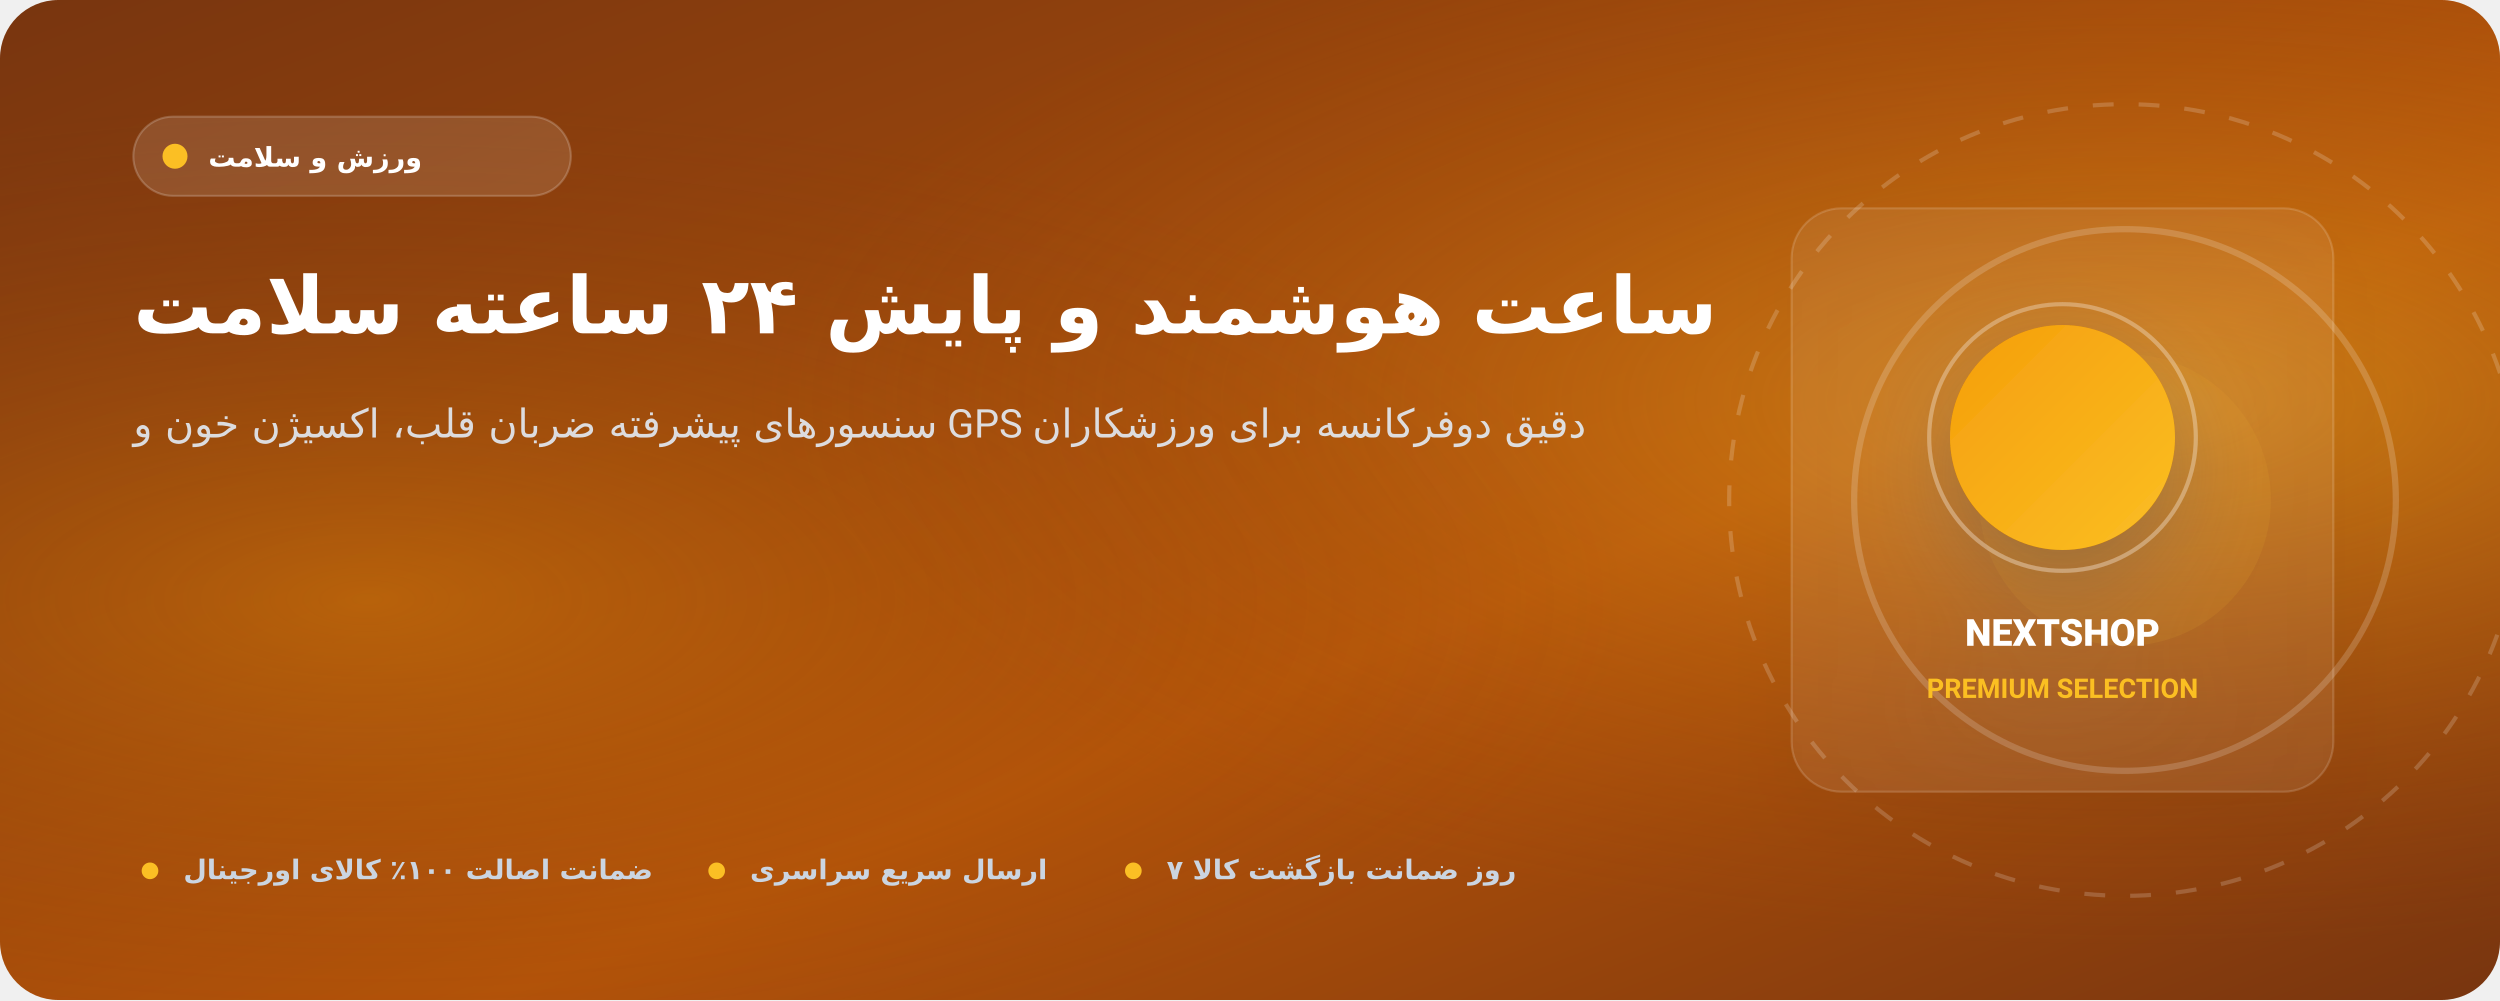
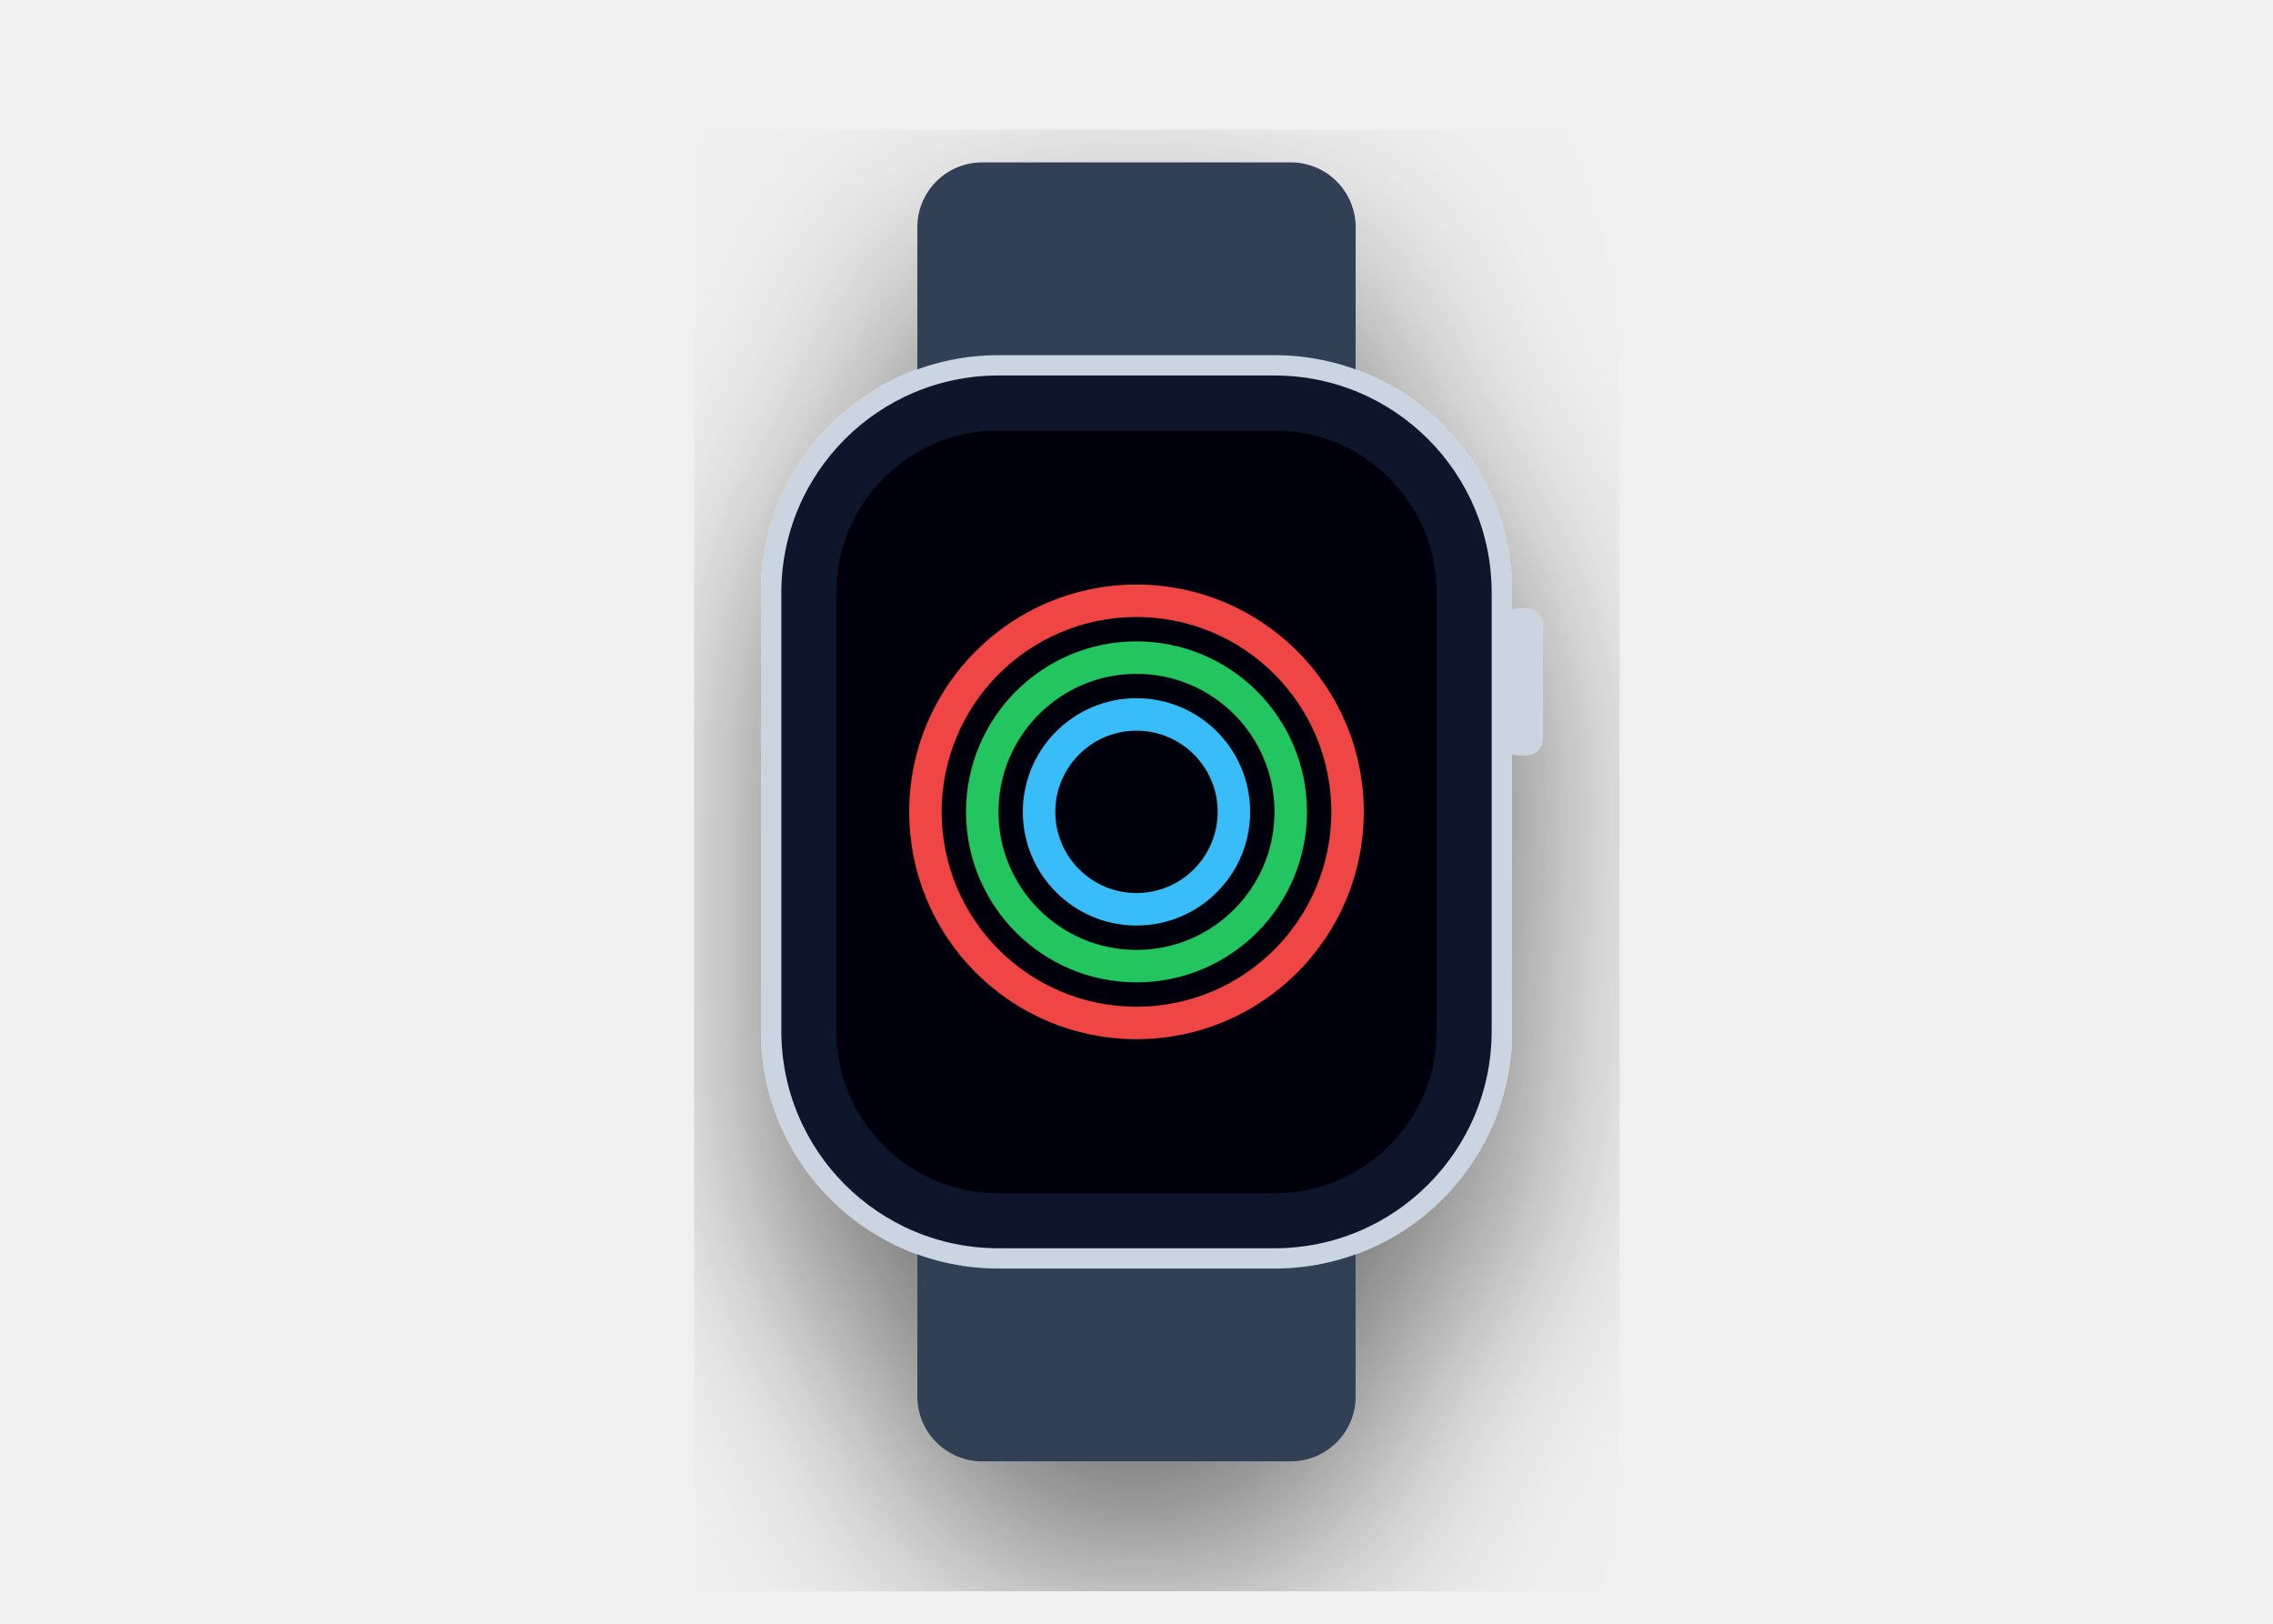
- <svg xmlns="http://www.w3.org/2000/svg" viewBox="0 0 1200 480" width="1200" height="480">
+ <svg xmlns="http://www.w3.org/2000/svg" viewBox="0 0 280 200" width="280" height="200" fill="none">
  <defs>
-     <linearGradient id="bg_amber" x1="0" y1="0" x2="1" y2="1">
-       <stop offset="0%" stop-color="#78350f" />
-       <stop offset="60%" stop-color="#b45309" />
-       <stop offset="100%" stop-color="#78350f" />
-     </linearGradient>
-     <linearGradient id="accent_amber" x1="0" y1="0" x2="1" y2="1">
+     <radialGradient id="dw_rings" cx="50%" cy="50%" r="50%">
      <stop offset="0%" stop-color="#f59e0b" />
-       <stop offset="100%" stop-color="#fbbf24" />
-     </linearGradient>
-     <radialGradient id="glow_amber" cx="85%" cy="40%" r="55%">
-       <stop offset="0%" stop-color="#fbbf24" stop-opacity="0.45" />
-       <stop offset="100%" stop-color="#b45309" stop-opacity="0" />
+       <stop offset="60%" stop-color="#ef4444" />
+       <stop offset="100%" stop-color="#0f172a" />
    </radialGradient>
-     <radialGradient id="glowLeft_amber" cx="15%" cy="60%" r="50%">
-       <stop offset="0%" stop-color="#f59e0b" stop-opacity="0.3" />
-       <stop offset="100%" stop-color="#78350f" stop-opacity="0" />
-     </radialGradient>
-     <filter id="cardSh_amber" x="-10%" y="-10%" width="120%" height="120%">
-       <feDropShadow dx="0" dy="16" stdDeviation="24" flood-color="#000" flood-opacity="0.45" />
+     <filter id="dw_sh">
+       <feDropShadow dx="0" dy="12" stdDeviation="14" flood-color="#000" flood-opacity="0.55" />
    </filter>
  </defs>
-   <rect width="1200" height="480" rx="28" fill="url(#bg_amber)" />
-   <rect width="1200" height="480" rx="28" fill="url(#glow_amber)" />
-   <rect width="1200" height="480" rx="28" fill="url(#glowLeft_amber)" />
-   <g opacity="0.18">
-     <circle cx="1020" cy="240" r="190" fill="none" stroke="#fff" stroke-width="2" stroke-dasharray="10 12" />
-     <circle cx="1020" cy="240" r="130" fill="none" stroke="#fff" stroke-width="3" />
-     <circle cx="1020" cy="240" r="70" fill="url(#accent_amber)" opacity="0.6" />
-   </g>
-   <g transform="translate(64, 56)">
-     <rect width="210" height="38" rx="19" fill="rgba(255,255,255,0.12)" stroke="rgba(255,255,255,0.2)" />
-     <circle cx="20" cy="19" r="6" fill="#fbbf24" />
-     <text x="36" y="24" font-size="13" fill="#ffffff" font-family="-apple-system, BlinkMacSystemFont, 'Segoe UI', Roboto, sans-serif" font-weight="700">ورزش و سلامت</text>
-   </g>
-   <text x="64" y="160" font-size="38" fill="#ffffff" font-family="-apple-system, BlinkMacSystemFont, 'Segoe UI', Roboto, sans-serif" font-weight="900">ساعت هوشمند و پایش ۲۴ ساعته سلامت</text>
-   <text x="64" y="210" font-size="19" fill="#e2e8f0" font-family="-apple-system, BlinkMacSystemFont, 'Segoe UI', Roboto, sans-serif" font-weight="400" opacity="0.92">سنسورهای پیشرفته ضربان قلب، اکسیژن خون و GPS دقیق دوفرکانسه برای ورزشکاران</text>
-   <g transform="translate(860, 100)" filter="url(#cardSh_amber)">
-     <rect width="260" height="280" rx="24" fill="rgba(255,255,255,0.07)" stroke="rgba(255,255,255,0.15)" />
-     <circle cx="130" cy="110" r="54" fill="url(#accent_amber)" />
-     <circle cx="130" cy="110" r="64" fill="none" stroke="#ffffff" stroke-width="2" opacity="0.3" />
-     <text x="130" y="210" font-size="18" text-anchor="middle" fill="#ffffff" font-family="-apple-system, BlinkMacSystemFont, 'Segoe UI', Roboto, sans-serif" font-weight="800">NEXTSHOP</text>
-     <text x="130" y="235" font-size="13" text-anchor="middle" fill="#fbbf24" font-family="-apple-system, BlinkMacSystemFont, 'Segoe UI', Roboto, sans-serif" font-weight="700">PREMIUM SELECTION</text>
-   </g>
-   <g transform="translate(64, 410)">
-     <circle cx="8" cy="8" r="4" fill="#fbbf24" />
-     <text x="24" y="12" font-size="13" fill="#cbd5e1" font-family="-apple-system, BlinkMacSystemFont, 'Segoe UI', Roboto, sans-serif" font-weight="600">ضمانت اصالت ۱۰۰٪ کالای اورجینال</text>
-     <circle cx="280" cy="8" r="4" fill="#fbbf24" />
-     <text x="296" y="12" font-size="13" fill="#cbd5e1" font-family="-apple-system, BlinkMacSystemFont, 'Segoe UI', Roboto, sans-serif" font-weight="600">ارسال سریع سراسری</text>
-     <circle cx="480" cy="8" r="4" fill="#fbbf24" />
-     <text x="496" y="12" font-size="13" fill="#cbd5e1" font-family="-apple-system, BlinkMacSystemFont, 'Segoe UI', Roboto, sans-serif" font-weight="600">۷ روز ضمانت بازگشت کالا</text>
+   <g transform="translate(85, 20)" filter="url(#dw_sh)">
+     <rect x="28" y="0" width="54" height="40" rx="8" fill="#334155" />
+     <rect x="28" y="120" width="54" height="40" rx="8" fill="#334155" />
+     <rect x="10" y="25" width="90" height="110" rx="28" fill="#0f172a" stroke="#cbd5e1" stroke-width="2.5" />
+     <rect x="18" y="33" width="74" height="94" rx="20" fill="#05050a" />
+     <circle cx="55" cy="80" r="26" fill="none" stroke="#ef4444" stroke-width="4" />
+     <circle cx="55" cy="80" r="19" fill="none" stroke="#22c55e" stroke-width="4" />
+     <circle cx="55" cy="80" r="12" fill="none" stroke="#38bdf8" stroke-width="4" />
+     <rect x="100" y="55" width="5" height="18" rx="2" fill="#cbd5e1" />
  </g>
</svg>
